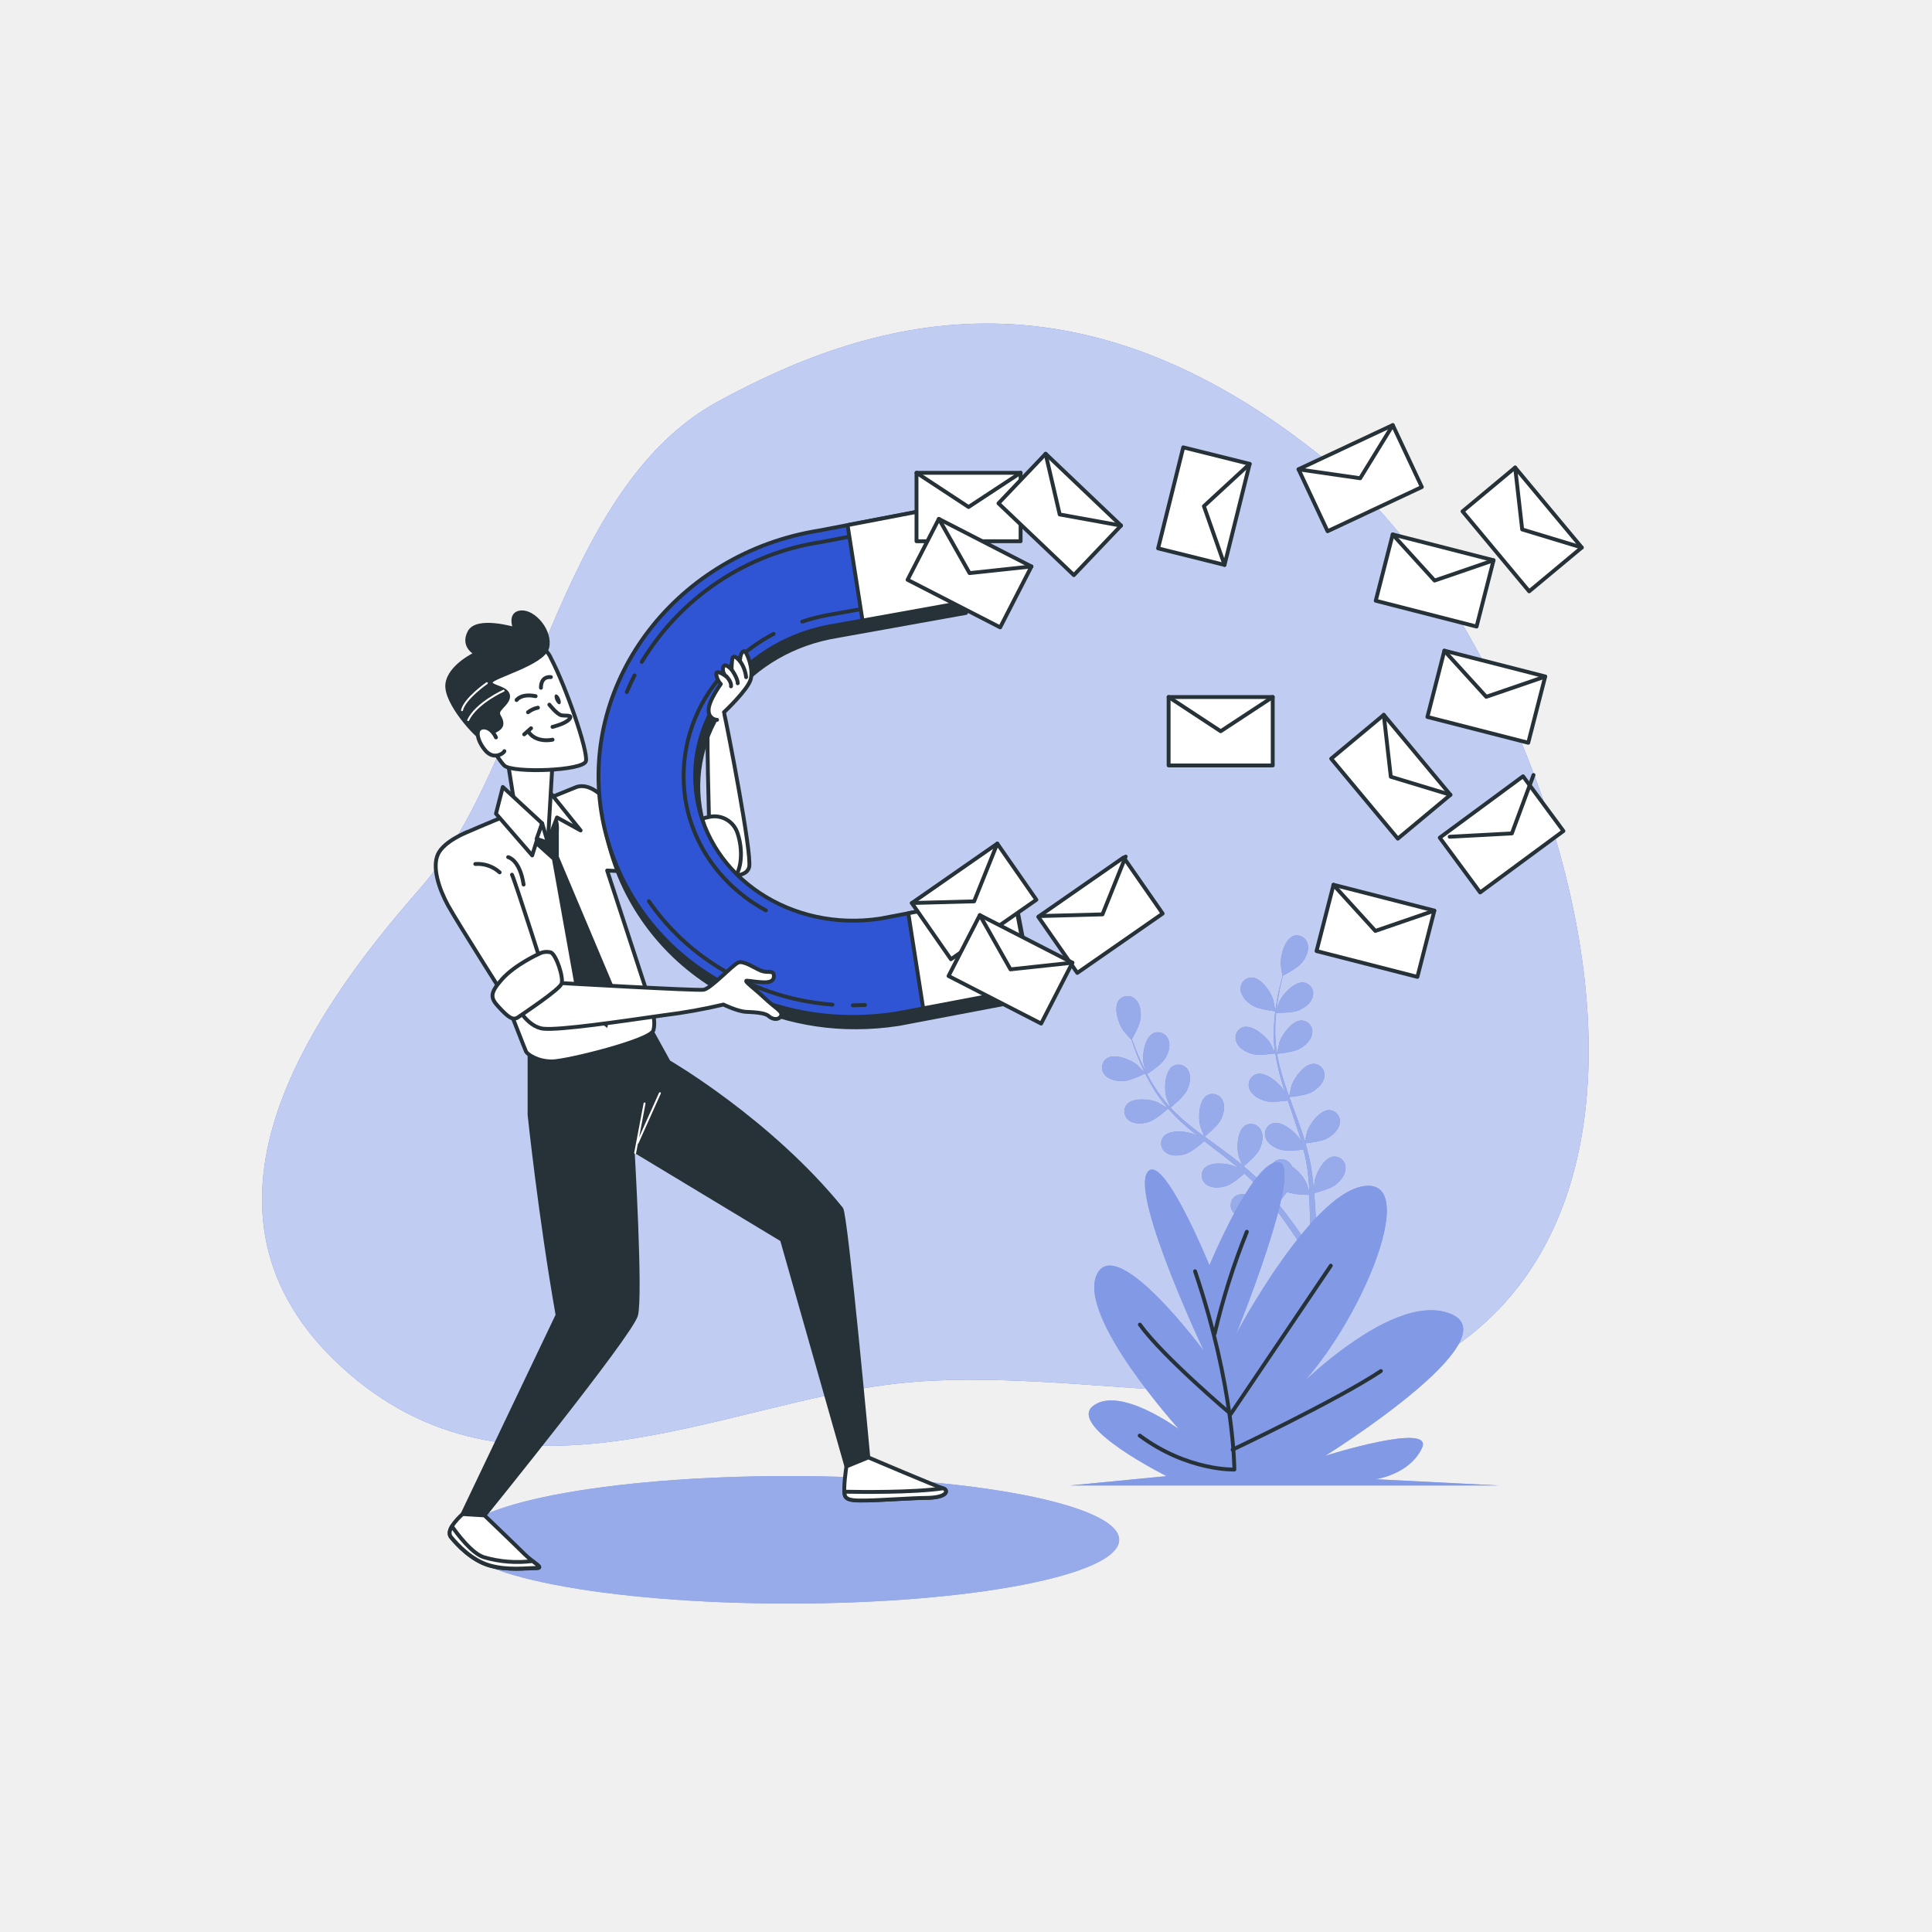
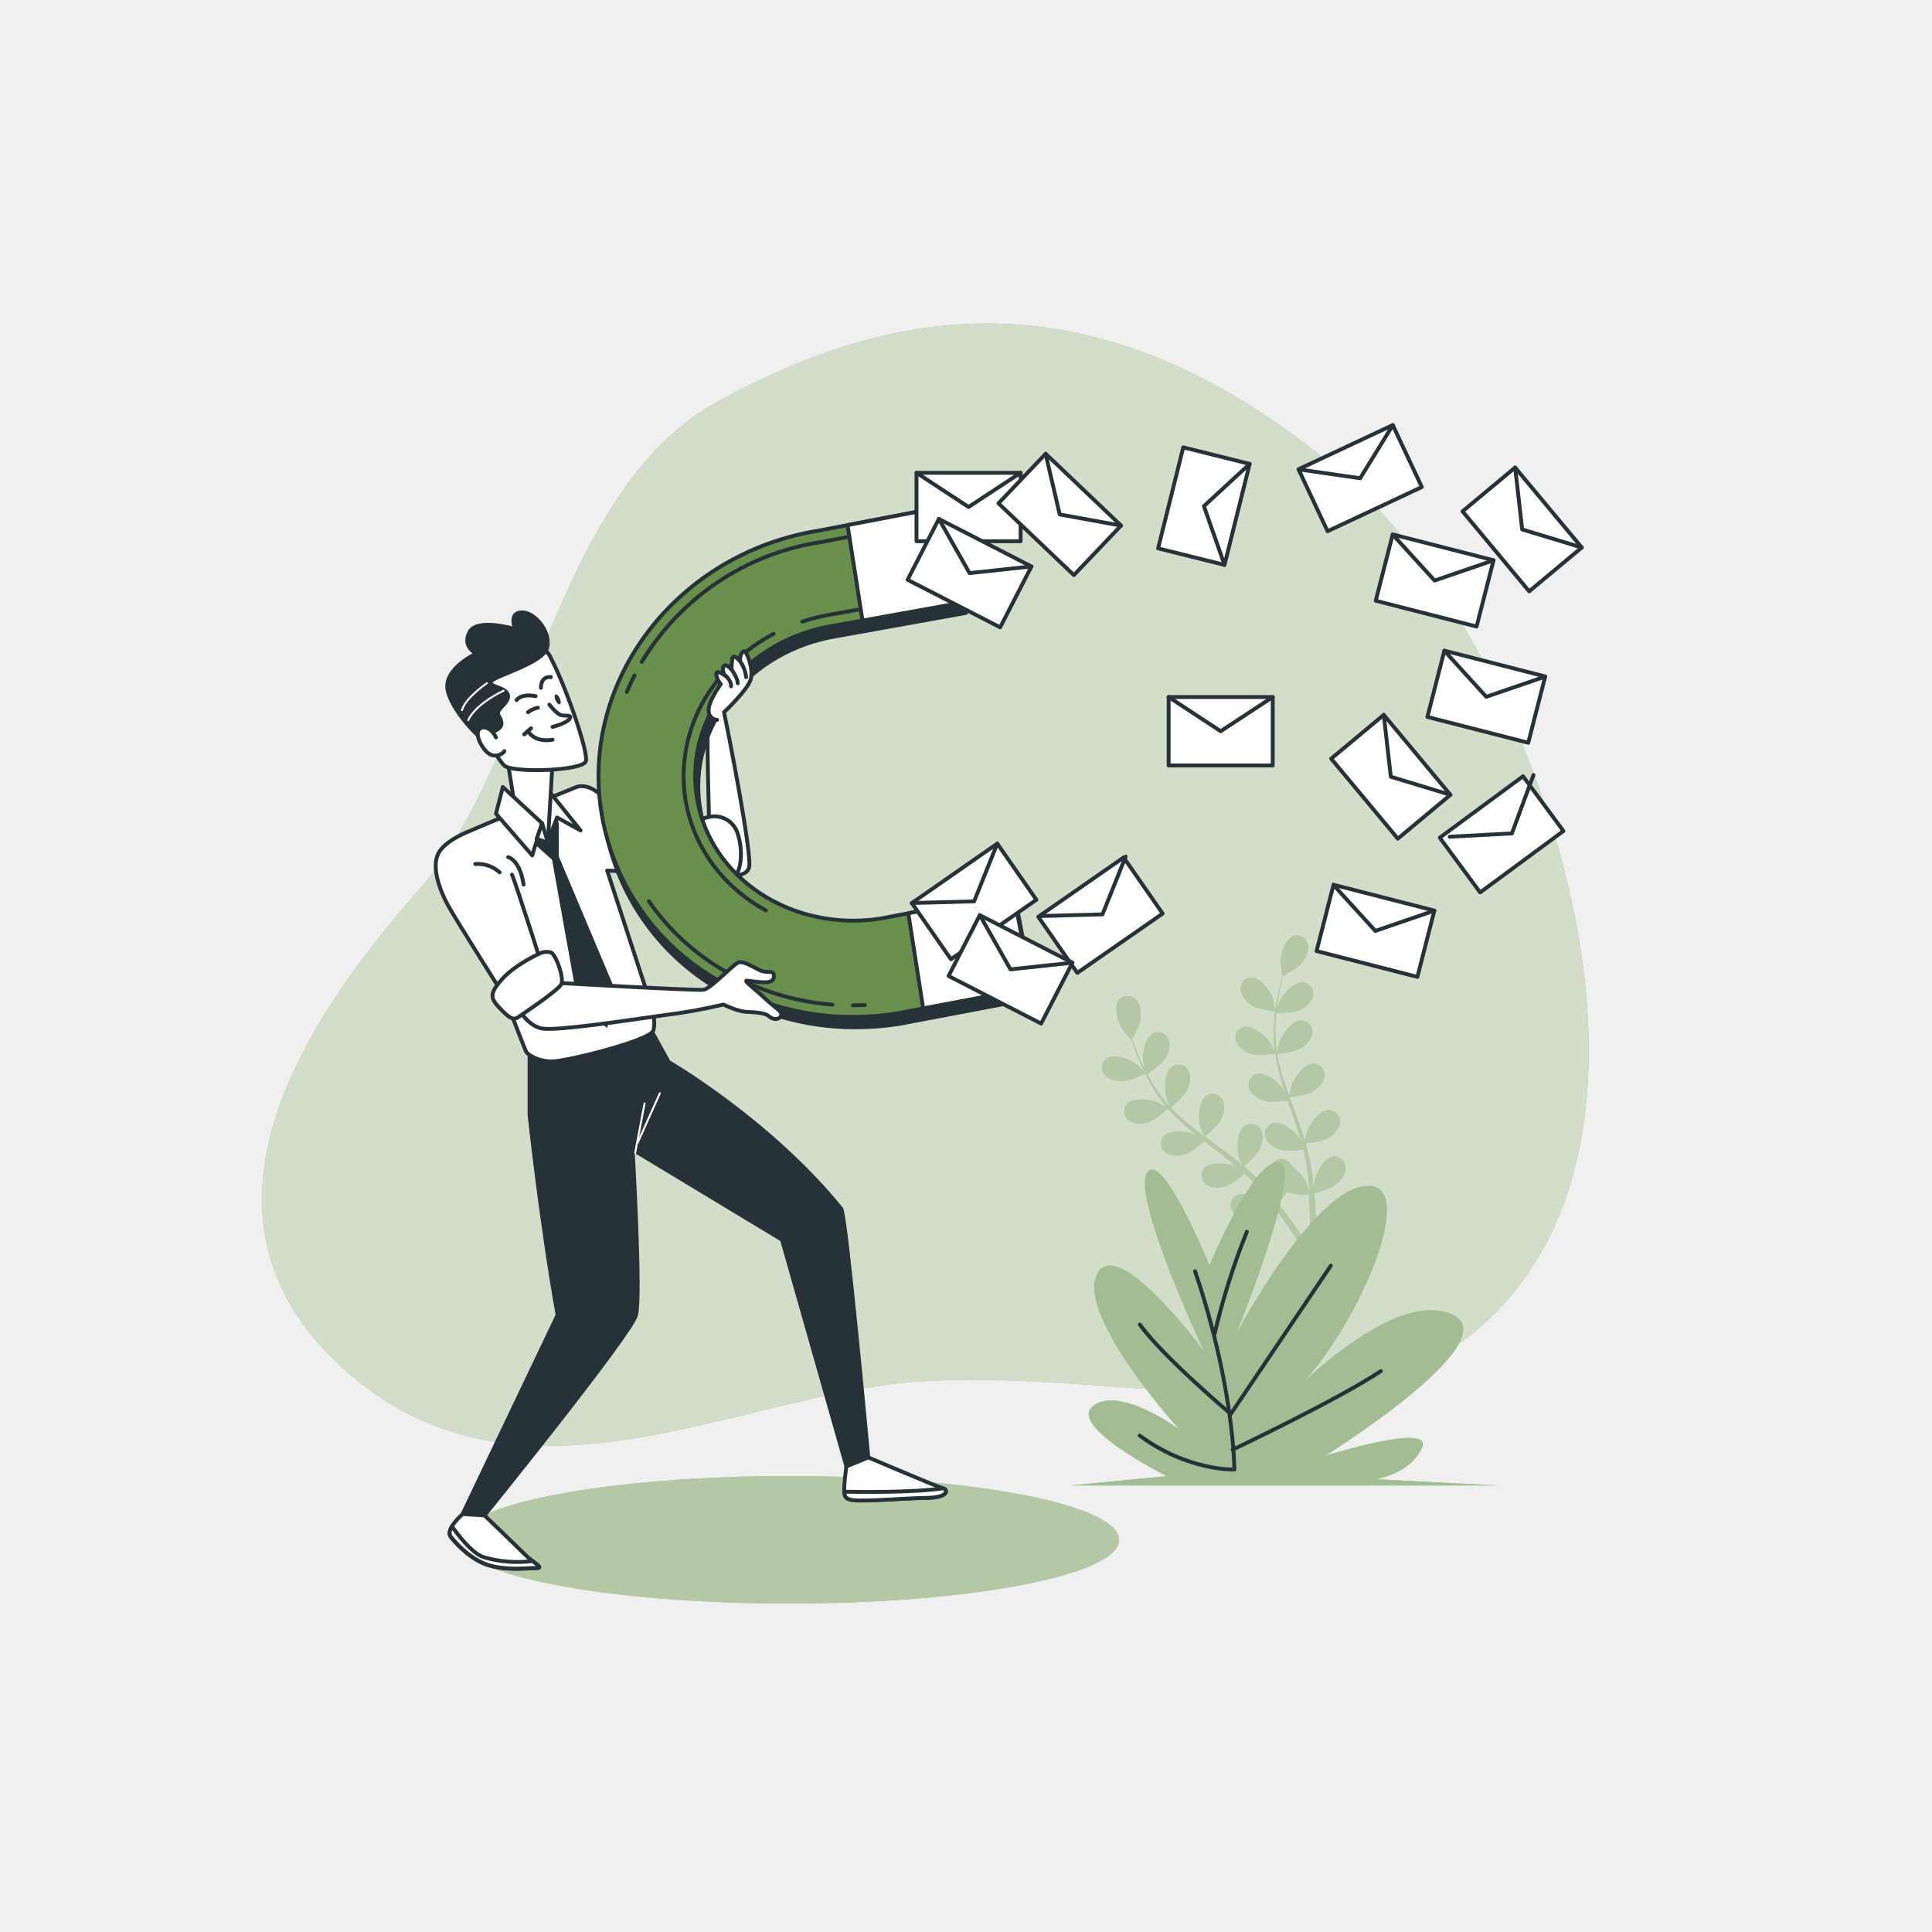
<svg xmlns="http://www.w3.org/2000/svg" viewBox="0 0 500 500">
  <g id="freepik--background-simple--inject-9">
-     <path d="M410.2,288.08c7.17-59.18-27.56-135.61-63.56-166.08-65-55-119-41-161-18s-48,93-77,126-64,84-20,124,98,9,144,4,107,13,140-7C395.68,337,407,314.24,410.2,288.08Z" style="fill:#2F55D4" />
+     <path d="M410.2,288.08c7.17-59.18-27.56-135.61-63.56-166.08-65-55-119-41-161-18s-48,93-77,126-64,84-20,124,98,9,144,4,107,13,140-7C395.68,337,407,314.24,410.2,288.08Z" style="fill:#68904C" />
    <path d="M410.2,288.08c7.17-59.18-27.56-135.61-63.56-166.08-65-55-119-41-161-18s-48,93-77,126-64,84-20,124,98,9,144,4,107,13,140-7C395.68,337,407,314.24,410.2,288.08Z" style="fill:#fff;opacity:0.7" />
  </g>
  <g id="freepik--Shadow--inject-9">
-     <ellipse cx="204.14" cy="398.5" rx="85.5" ry="16.5" style="fill:#2F55D4" />
+     <ellipse cx="204.14" cy="398.5" rx="85.5" ry="16.5" style="fill:#68904C" />
    <ellipse cx="204.14" cy="398.5" rx="85.5" ry="16.5" style="fill:#fff;opacity:0.5" />
  </g>
  <g id="freepik--Plants--inject-9">
-     <path d="M330.08,261.73s-.54-2.9-.6-3.08c-.67-2.07-3.18-5.68-5.62-5.67a2.89,2.89,0,0,0-2.78,3.28c.18,1.71,1.72,3.17,3.11,4C325.82,261.26,330.08,261.73,330.08,261.73Z" style="fill:#2F55D4" />
-     <path d="M334.8,242.2c-2.29.83-3.44,5.07-3.36,7.25,0,.19.44,3.11.48,3.09l0,0c-.18.67-.37,1.39-.57,2.18-.34,1.46-.72,3.12-1,4.94a49.47,49.47,0,0,0-.65,5.95,36.93,36.93,0,0,0,.22,6.68s0,.06,0,.08c-.3-.65-1.2-2.43-1.29-2.56-1.19-1.82-4.57-4.63-6.92-4A2.88,2.88,0,0,0,320,269.7c.62,1.6,2.49,2.6,4.06,3.05,1.76.5,5.69-.09,6-.14a52.28,52.28,0,0,0,1.45,6.66c.36,1.27.76,2.55,1.18,3.82-.27-.55-.53-1-.57-1.11-1.19-1.82-4.57-4.64-6.92-4a2.9,2.9,0,0,0-1.81,3.9c.62,1.6,2.49,2.6,4.06,3.05s4.94,0,5.83-.12c.17.49.33,1,.5,1.46.8,2.33,1.61,4.65,2.34,7,.26.81.48,1.62.71,2.43-.25-.49-.46-.9-.5-1-1.19-1.82-4.57-4.64-6.92-4a2.88,2.88,0,0,0-1.81,3.89c.62,1.61,2.49,2.61,4.06,3s4.62.06,5.67-.09c.21.83.42,1.67.58,2.49.1.56.23,1.09.3,1.66l.24,1.67c.11,1.06.23,2.16.31,3.2.06.73.1,1.42.15,2.11-.24-.81-.76-2.38-.82-2.51a11.22,11.22,0,0,0-3.73-4.24,3.36,3.36,0,0,0-.31-.56,2.88,2.88,0,0,0-4.24-.66c-1.85,1.59-1.39,6-.54,8,0,.12.74,1.34,1.18,2.1-.33-.41-.64-.81-1-1.23-.68-.82-1.38-1.63-2.13-2.5-.37-.41-.75-.83-1.14-1.24s-.82-.82-1.23-1.24c-1-.94-2-1.85-3.07-2.74.72-.59,3.27-2.74,4-4.2s1.25-3.51.49-5.05a2.89,2.89,0,0,0-4.09-1.3c-2.07,1.3-2.28,5.69-1.74,7.8,0,.13.59,1.6.91,2.4-.65-.53-1.29-1.06-1.95-1.58-1.93-1.49-3.93-2.94-5.91-4.39l-1.82-1.34c.26-.21,3.34-2.7,4.16-4.34.73-1.45,1.26-3.5.49-5a2.87,2.87,0,0,0-4.09-1.29c-2.07,1.29-2.27,5.68-1.74,7.79,0,.16.84,2.28,1.07,2.81-1.32-1-2.64-2-3.89-3a49.41,49.41,0,0,1-4.83-4.49c.12-.09,3.35-2.68,4.19-4.35.73-1.45,1.25-3.51.49-5.05a2.89,2.89,0,0,0-4.09-1.3c-2.07,1.3-2.28,5.69-1.74,7.8,0,.14.64,1.75.95,2.51l-.12.07a36.76,36.76,0,0,1-4-5.31c-.65-1-1.21-2.05-1.74-3.06.65-.42,3.6-2.37,4.52-3.79s1.63-3.35,1-5a2.88,2.88,0,0,0-3.92-1.74c-2.2,1.06-2.88,5.41-2.58,7.56,0,.12.31,1.29.54,2.14-.23-.45-.48-.92-.69-1.36-.8-1.66-1.43-3.23-2-4.63-.31-.79-.57-1.52-.81-2.2.43-.74,2.09-3.77,2.25-5.42s-.09-3.73-1.36-4.89a2.9,2.9,0,0,0-4.29.26c-1.45,2-.06,6.13,1.2,7.9.1.16,2.08,2.36,2.11,2.32l0,0c.22.66.45,1.36.73,2.13.52,1.41,1.12,3,1.89,4.68a51.77,51.77,0,0,0,2.73,5.31,37.67,37.67,0,0,0,3.88,5.45l.06.06c-.61-.37-2.35-1.36-2.49-1.42-2-.86-6.37-1.35-8,.49a2.88,2.88,0,0,0,.64,4.25c1.4,1,3.51.79,5.06.3,1.75-.55,4.7-3.21,4.94-3.43a50,50,0,0,0,4.88,4.76c1,.86,2,1.7,3.09,2.53l-1.09-.61c-2-.86-6.37-1.34-8,.5a2.87,2.87,0,0,0,.64,4.24c1.4,1,3.51.8,5.06.31s4.14-2.72,4.81-3.32l1.21.95c2,1.49,3.92,3,5.8,4.5.66.53,1.29,1.08,1.92,1.63-.47-.27-.88-.5-.94-.52-2-.86-6.37-1.35-8,.49a2.88,2.88,0,0,0,.63,4.24c1.41,1,3.52.8,5.07.31s3.88-2.5,4.68-3.21c.64.58,1.27,1.17,1.86,1.76.39.41.79.78,1.16,1.22l1.12,1.26c.68.83,1.39,1.68,2,2.5.45.57.87,1.12,1.29,1.68-.65-.54-1.95-1.57-2.07-1.65-1.84-1.15-6.09-2.29-7.95-.72a2.9,2.9,0,0,0,0,4.3c1.23,1.19,3.35,1.32,5,1.07,1.77-.28,5-2.36,5.36-2.63.7.92,1.37,1.83,2,2.69,2.16,3,3.84,5.54,5,7.34l.12.19,1.49-.73c-.08-.11-.15-.23-.24-.35-1.2-1.8-2.95-4.35-5.19-7.31-.71-.94-1.48-1.93-2.29-2.93a30.89,30.89,0,0,0,2.32-2.87,21.16,21.16,0,0,0,5.74.7c.07,1.15.14,2.27.18,3.33.15,3.68.14,6.74.1,8.88v.25l1.64-.79c0-2.13-.08-5-.3-8.41-.07-1.17-.17-2.42-.29-3.7.46-.12,4.17-1.07,5.57-2.19s2.6-2.66,2.56-4.38a2.89,2.89,0,0,0-3.18-2.89c-2.41.31-4.44,4.21-4.84,6.35,0,.13-.12,1.52-.17,2.41-.05-.53-.1-1-.15-1.57-.11-1.07-.25-2.13-.39-3.27l-.27-1.66c-.08-.56-.24-1.14-.35-1.71-.29-1.32-.66-2.65-1-4,.93-.1,4.24-.49,5.66-1.3s3-2.24,3.19-3.94a2.88,2.88,0,0,0-2.7-3.34c-2.44-.06-5,3.49-5.75,5.54,0,.13-.39,1.66-.57,2.51-.24-.8-.48-1.6-.75-2.4-.79-2.3-1.65-4.61-2.51-6.92-.26-.7-.51-1.41-.77-2.12.33,0,4.28-.41,5.86-1.32,1.41-.81,3-2.23,3.2-3.94a2.89,2.89,0,0,0-2.7-3.34c-2.44-.06-5,3.49-5.75,5.54-.06.16-.56,2.37-.66,2.93-.56-1.55-1.1-3.11-1.58-4.67a51.27,51.27,0,0,1-1.55-6.4c.16,0,4.27-.39,5.9-1.33,1.41-.81,3-2.23,3.19-3.94a2.88,2.88,0,0,0-2.7-3.34c-2.43-.06-5,3.49-5.75,5.55,0,.13-.42,1.81-.59,2.61h-.14a38.57,38.57,0,0,1-.37-6.62c0-1.21.12-2.38.24-3.51.77,0,4.31,0,5.86-.67s3.21-1.89,3.61-3.56a2.9,2.9,0,0,0-2.32-3.62c-2.41-.33-5.38,2.92-6.32,4.88-.05.11-.45,1.25-.73,2.09.06-.51.11-1,.18-1.52.25-1.83.59-3.49.9-4.95.18-.84.37-1.59.54-2.28.77-.39,3.82-2,4.87-3.29s2-3.16,1.56-4.83A2.89,2.89,0,0,0,334.8,242.2Z" style="fill:#2F55D4" />
-     <path d="M290.73,279.78c1.91-.08,5.72-2,5.72-2s-2.05-2.11-2.2-2.23c-1.7-1.36-5.79-3-7.82-1.63a2.88,2.88,0,0,0-.5,4.26C287,279.47,289.11,279.84,290.73,279.78Z" style="fill:#2F55D4" />
+     <path d="M330.08,261.73s-.54-2.9-.6-3.08c-.67-2.07-3.18-5.68-5.62-5.67a2.89,2.89,0,0,0-2.78,3.28c.18,1.71,1.72,3.17,3.11,4C325.82,261.26,330.08,261.73,330.08,261.73Z" style="fill:#68904C" />
+     <path d="M334.8,242.2c-2.29.83-3.44,5.07-3.36,7.25,0,.19.44,3.11.48,3.09l0,0c-.18.67-.37,1.39-.57,2.18-.34,1.46-.72,3.12-1,4.94a49.47,49.47,0,0,0-.65,5.95,36.93,36.93,0,0,0,.22,6.68s0,.06,0,.08c-.3-.65-1.2-2.43-1.29-2.56-1.19-1.82-4.57-4.63-6.92-4A2.88,2.88,0,0,0,320,269.7c.62,1.6,2.49,2.6,4.06,3.05,1.76.5,5.69-.09,6-.14a52.28,52.28,0,0,0,1.45,6.66c.36,1.27.76,2.55,1.18,3.82-.27-.55-.53-1-.57-1.11-1.19-1.82-4.57-4.64-6.92-4a2.9,2.9,0,0,0-1.81,3.9c.62,1.6,2.49,2.6,4.06,3.05s4.94,0,5.83-.12c.17.49.33,1,.5,1.46.8,2.33,1.61,4.65,2.34,7,.26.81.48,1.62.71,2.43-.25-.49-.46-.9-.5-1-1.19-1.82-4.57-4.64-6.92-4a2.88,2.88,0,0,0-1.81,3.89c.62,1.61,2.49,2.61,4.06,3s4.62.06,5.67-.09c.21.83.42,1.67.58,2.49.1.56.23,1.09.3,1.66l.24,1.67c.11,1.06.23,2.16.31,3.2.06.73.1,1.42.15,2.11-.24-.81-.76-2.38-.82-2.51a11.22,11.22,0,0,0-3.73-4.24,3.36,3.36,0,0,0-.31-.56,2.88,2.88,0,0,0-4.24-.66c-1.85,1.59-1.39,6-.54,8,0,.12.74,1.34,1.18,2.1-.33-.41-.64-.81-1-1.23-.68-.82-1.38-1.63-2.13-2.5-.37-.41-.75-.83-1.14-1.24s-.82-.82-1.23-1.24c-1-.94-2-1.85-3.07-2.74.72-.59,3.27-2.74,4-4.2s1.25-3.51.49-5.05a2.89,2.89,0,0,0-4.09-1.3c-2.07,1.3-2.28,5.69-1.74,7.8,0,.13.59,1.6.91,2.4-.65-.53-1.29-1.06-1.95-1.58-1.93-1.49-3.93-2.94-5.91-4.39l-1.82-1.34c.26-.21,3.34-2.7,4.16-4.34.73-1.45,1.26-3.5.49-5a2.87,2.87,0,0,0-4.09-1.29c-2.07,1.29-2.27,5.68-1.74,7.79,0,.16.84,2.28,1.07,2.81-1.32-1-2.64-2-3.89-3a49.41,49.41,0,0,1-4.83-4.49c.12-.09,3.35-2.68,4.19-4.35.73-1.45,1.25-3.51.49-5.05a2.89,2.89,0,0,0-4.09-1.3c-2.07,1.3-2.28,5.69-1.74,7.8,0,.14.64,1.75.95,2.51l-.12.07a36.76,36.76,0,0,1-4-5.31c-.65-1-1.21-2.05-1.74-3.06.65-.42,3.6-2.37,4.52-3.79s1.63-3.35,1-5a2.88,2.88,0,0,0-3.92-1.74c-2.2,1.06-2.88,5.41-2.58,7.56,0,.12.31,1.29.54,2.14-.23-.45-.48-.92-.69-1.36-.8-1.66-1.43-3.23-2-4.63-.31-.79-.57-1.52-.81-2.2.43-.74,2.09-3.77,2.25-5.42s-.09-3.73-1.36-4.89a2.9,2.9,0,0,0-4.29.26c-1.45,2-.06,6.13,1.2,7.9.1.16,2.08,2.36,2.11,2.32l0,0c.22.66.45,1.36.73,2.13.52,1.41,1.12,3,1.89,4.68a51.77,51.77,0,0,0,2.73,5.31,37.67,37.67,0,0,0,3.88,5.45l.06.06c-.61-.37-2.35-1.36-2.49-1.42-2-.86-6.37-1.35-8,.49a2.88,2.88,0,0,0,.64,4.25c1.4,1,3.51.79,5.06.3,1.75-.55,4.7-3.21,4.94-3.43a50,50,0,0,0,4.88,4.76c1,.86,2,1.7,3.09,2.53l-1.09-.61c-2-.86-6.37-1.34-8,.5a2.87,2.87,0,0,0,.64,4.24c1.4,1,3.51.8,5.06.31s4.14-2.72,4.81-3.32l1.21.95c2,1.49,3.92,3,5.8,4.5.66.53,1.29,1.08,1.92,1.63-.47-.27-.88-.5-.94-.52-2-.86-6.37-1.35-8,.49a2.88,2.88,0,0,0,.63,4.24c1.41,1,3.52.8,5.07.31s3.88-2.5,4.68-3.21c.64.58,1.27,1.17,1.86,1.76.39.41.79.78,1.16,1.22l1.12,1.26c.68.83,1.39,1.68,2,2.5.45.57.87,1.12,1.29,1.68-.65-.54-1.95-1.57-2.07-1.65-1.84-1.15-6.09-2.29-7.95-.72a2.9,2.9,0,0,0,0,4.3c1.23,1.19,3.35,1.32,5,1.07,1.77-.28,5-2.36,5.36-2.63.7.92,1.37,1.83,2,2.69,2.16,3,3.84,5.54,5,7.34l.12.19,1.49-.73c-.08-.11-.15-.23-.24-.35-1.2-1.8-2.95-4.35-5.19-7.31-.71-.94-1.48-1.93-2.29-2.93a30.89,30.89,0,0,0,2.32-2.87,21.16,21.16,0,0,0,5.74.7c.07,1.15.14,2.27.18,3.33.15,3.68.14,6.74.1,8.88v.25l1.64-.79c0-2.13-.08-5-.3-8.41-.07-1.17-.17-2.42-.29-3.7.46-.12,4.17-1.07,5.57-2.19s2.6-2.66,2.56-4.38a2.89,2.89,0,0,0-3.18-2.89c-2.41.31-4.44,4.21-4.84,6.35,0,.13-.12,1.52-.17,2.41-.05-.53-.1-1-.15-1.57-.11-1.07-.25-2.13-.39-3.27l-.27-1.66c-.08-.56-.24-1.14-.35-1.71-.29-1.32-.66-2.65-1-4,.93-.1,4.24-.49,5.66-1.3s3-2.24,3.19-3.94a2.88,2.88,0,0,0-2.7-3.34c-2.44-.06-5,3.49-5.75,5.54,0,.13-.39,1.66-.57,2.51-.24-.8-.48-1.6-.75-2.4-.79-2.3-1.65-4.61-2.51-6.92-.26-.7-.51-1.41-.77-2.12.33,0,4.28-.41,5.86-1.32,1.41-.81,3-2.23,3.2-3.94a2.89,2.89,0,0,0-2.7-3.34c-2.44-.06-5,3.49-5.75,5.54-.06.16-.56,2.37-.66,2.93-.56-1.55-1.1-3.11-1.58-4.67a51.27,51.27,0,0,1-1.55-6.4c.16,0,4.27-.39,5.9-1.33,1.41-.81,3-2.23,3.19-3.94a2.88,2.88,0,0,0-2.7-3.34c-2.43-.06-5,3.49-5.75,5.55,0,.13-.42,1.81-.59,2.61h-.14a38.57,38.57,0,0,1-.37-6.62c0-1.21.12-2.38.24-3.51.77,0,4.31,0,5.86-.67s3.21-1.89,3.61-3.56a2.9,2.9,0,0,0-2.32-3.62c-2.41-.33-5.38,2.92-6.32,4.88-.05.11-.45,1.25-.73,2.09.06-.51.11-1,.18-1.52.25-1.83.59-3.49.9-4.95.18-.84.37-1.59.54-2.28.77-.39,3.82-2,4.87-3.29s2-3.16,1.56-4.83A2.89,2.89,0,0,0,334.8,242.2Z" style="fill:#68904C" />
+     <path d="M290.73,279.78c1.91-.08,5.72-2,5.72-2s-2.05-2.11-2.2-2.23c-1.7-1.36-5.79-3-7.82-1.63a2.88,2.88,0,0,0-.5,4.26C287,279.47,289.11,279.84,290.73,279.78Z" style="fill:#68904C" />
    <g style="opacity:0.5">
      <path d="M330.08,261.73s-.54-2.9-.6-3.08c-.67-2.07-3.18-5.68-5.62-5.67a2.89,2.89,0,0,0-2.78,3.28c.18,1.71,1.72,3.17,3.11,4C325.82,261.26,330.08,261.73,330.08,261.73Z" style="fill:#fff" />
      <path d="M334.8,242.2c-2.29.83-3.44,5.07-3.36,7.25,0,.19.44,3.11.48,3.09l0,0c-.18.67-.37,1.39-.57,2.18-.34,1.46-.72,3.12-1,4.94a49.47,49.47,0,0,0-.65,5.95,36.93,36.93,0,0,0,.22,6.68s0,.06,0,.08c-.3-.65-1.2-2.43-1.29-2.56-1.19-1.82-4.57-4.63-6.92-4A2.88,2.88,0,0,0,320,269.7c.62,1.6,2.49,2.6,4.06,3.05,1.76.5,5.69-.09,6-.14a52.28,52.28,0,0,0,1.45,6.66c.36,1.27.76,2.55,1.18,3.82-.27-.55-.53-1-.57-1.11-1.19-1.82-4.57-4.64-6.92-4a2.9,2.9,0,0,0-1.81,3.9c.62,1.6,2.49,2.6,4.06,3.05s4.94,0,5.83-.12c.17.49.33,1,.5,1.46.8,2.33,1.61,4.65,2.34,7,.26.81.48,1.62.71,2.43-.25-.49-.46-.9-.5-1-1.19-1.82-4.57-4.64-6.92-4a2.88,2.88,0,0,0-1.81,3.89c.62,1.61,2.49,2.61,4.06,3s4.62.06,5.67-.09c.21.83.42,1.67.58,2.49.1.56.23,1.09.3,1.66l.24,1.67c.11,1.06.23,2.16.31,3.2.06.73.1,1.42.15,2.11-.24-.81-.76-2.38-.82-2.51a11.22,11.22,0,0,0-3.73-4.24,3.36,3.36,0,0,0-.31-.56,2.88,2.88,0,0,0-4.24-.66c-1.85,1.59-1.39,6-.54,8,0,.12.74,1.34,1.18,2.1-.33-.41-.64-.81-1-1.23-.68-.82-1.38-1.63-2.13-2.5-.37-.41-.75-.83-1.14-1.24s-.82-.82-1.23-1.24c-1-.94-2-1.85-3.07-2.74.72-.59,3.27-2.74,4-4.2s1.25-3.51.49-5.05a2.89,2.89,0,0,0-4.09-1.3c-2.07,1.3-2.28,5.69-1.74,7.8,0,.13.59,1.6.91,2.4-.65-.53-1.29-1.06-1.95-1.58-1.93-1.49-3.93-2.94-5.91-4.39l-1.82-1.34c.26-.21,3.34-2.7,4.16-4.34.73-1.45,1.26-3.5.49-5a2.87,2.87,0,0,0-4.09-1.29c-2.07,1.29-2.27,5.68-1.74,7.79,0,.16.84,2.28,1.07,2.81-1.32-1-2.64-2-3.89-3a49.41,49.41,0,0,1-4.83-4.49c.12-.09,3.35-2.68,4.19-4.35.73-1.45,1.25-3.51.49-5.05a2.89,2.89,0,0,0-4.09-1.3c-2.07,1.3-2.28,5.69-1.74,7.8,0,.14.64,1.75.95,2.51l-.12.07a36.76,36.76,0,0,1-4-5.31c-.65-1-1.21-2.05-1.74-3.06.65-.42,3.6-2.37,4.52-3.79s1.63-3.35,1-5a2.88,2.88,0,0,0-3.92-1.74c-2.2,1.06-2.88,5.41-2.58,7.56,0,.12.31,1.29.54,2.14-.23-.45-.48-.92-.69-1.36-.8-1.66-1.43-3.23-2-4.63-.31-.79-.57-1.52-.81-2.2.43-.74,2.09-3.77,2.25-5.42s-.09-3.73-1.36-4.89a2.9,2.9,0,0,0-4.29.26c-1.45,2-.06,6.13,1.2,7.9.1.16,2.08,2.36,2.11,2.32l0,0c.22.66.45,1.36.73,2.13.52,1.41,1.12,3,1.89,4.68a51.77,51.77,0,0,0,2.73,5.31,37.67,37.67,0,0,0,3.88,5.45l.06.06c-.61-.37-2.35-1.36-2.49-1.42-2-.86-6.37-1.35-8,.49a2.88,2.88,0,0,0,.64,4.25c1.4,1,3.51.79,5.06.3,1.75-.55,4.7-3.21,4.94-3.43a50,50,0,0,0,4.88,4.76c1,.86,2,1.7,3.09,2.53l-1.09-.61c-2-.86-6.37-1.34-8,.5a2.87,2.87,0,0,0,.64,4.24c1.4,1,3.51.8,5.06.31s4.14-2.72,4.81-3.32l1.21.95c2,1.49,3.92,3,5.8,4.5.66.53,1.29,1.08,1.92,1.63-.47-.27-.88-.5-.94-.52-2-.86-6.37-1.35-8,.49a2.88,2.88,0,0,0,.63,4.24c1.41,1,3.52.8,5.07.31s3.88-2.5,4.68-3.21c.64.58,1.27,1.17,1.86,1.76.39.41.79.78,1.16,1.22l1.12,1.26c.68.83,1.39,1.68,2,2.5.45.57.87,1.12,1.29,1.68-.65-.54-1.95-1.57-2.07-1.65-1.84-1.15-6.09-2.29-7.95-.72a2.9,2.9,0,0,0,0,4.3c1.23,1.19,3.35,1.32,5,1.07,1.77-.28,5-2.36,5.36-2.63.7.92,1.37,1.83,2,2.69,2.16,3,3.84,5.54,5,7.34l.12.19,1.49-.73c-.08-.11-.15-.23-.24-.35-1.2-1.8-2.95-4.35-5.19-7.31-.71-.94-1.48-1.93-2.29-2.93a30.89,30.89,0,0,0,2.32-2.87,21.16,21.16,0,0,0,5.74.7c.07,1.15.14,2.27.18,3.33.15,3.68.14,6.74.1,8.88v.25l1.64-.79c0-2.13-.08-5-.3-8.41-.07-1.17-.17-2.42-.29-3.7.46-.12,4.17-1.07,5.57-2.19s2.6-2.66,2.56-4.38a2.89,2.89,0,0,0-3.18-2.89c-2.41.31-4.44,4.21-4.84,6.35,0,.13-.12,1.52-.17,2.41-.05-.53-.1-1-.15-1.57-.11-1.07-.25-2.13-.39-3.27l-.27-1.66c-.08-.56-.24-1.14-.35-1.71-.29-1.32-.66-2.65-1-4,.93-.1,4.24-.49,5.66-1.3s3-2.24,3.19-3.94a2.88,2.88,0,0,0-2.7-3.34c-2.44-.06-5,3.49-5.75,5.54,0,.13-.39,1.66-.57,2.51-.24-.8-.48-1.6-.75-2.4-.79-2.3-1.65-4.61-2.51-6.92-.26-.7-.51-1.41-.77-2.12.33,0,4.28-.41,5.86-1.32,1.41-.81,3-2.23,3.2-3.94a2.89,2.89,0,0,0-2.7-3.34c-2.44-.06-5,3.49-5.75,5.54-.06.16-.56,2.37-.66,2.93-.56-1.55-1.1-3.11-1.58-4.67a51.27,51.27,0,0,1-1.55-6.4c.16,0,4.27-.39,5.9-1.33,1.41-.81,3-2.23,3.19-3.94a2.88,2.88,0,0,0-2.7-3.34c-2.43-.06-5,3.49-5.75,5.55,0,.13-.42,1.81-.59,2.61h-.14a38.57,38.57,0,0,1-.37-6.62c0-1.21.12-2.38.24-3.51.77,0,4.31,0,5.86-.67s3.21-1.89,3.61-3.56a2.9,2.9,0,0,0-2.32-3.62c-2.41-.33-5.38,2.92-6.32,4.88-.05.11-.45,1.25-.73,2.09.06-.51.11-1,.18-1.52.25-1.83.59-3.49.9-4.95.18-.84.37-1.59.54-2.28.77-.39,3.82-2,4.87-3.29s2-3.16,1.56-4.83A2.89,2.89,0,0,0,334.8,242.2Z" style="fill:#fff" />
      <path d="M290.73,279.78c1.91-.08,5.72-2,5.72-2s-2.05-2.11-2.2-2.23c-1.7-1.36-5.79-3-7.82-1.63a2.88,2.88,0,0,0-.5,4.26C287,279.47,289.11,279.84,290.73,279.78Z" style="fill:#fff" />
    </g>
-     <path d="M313,327.48s11.55-27.87,18-26.66-11.09,44.43-11.09,44.43,20.34-38.37,34.21-38.37-5.09,42.41-22.65,56.54c0,0,27.73-29.88,43.91-23.42S343,376.75,343,376.75s28.2-8.89,25-2-12,8.07-12,8.07l31.89,1.62H276.92l25-2.42S276,369.07,282.93,363.82s22.19,6.06,22.19,6.06-26.35-29.08-21.27-40,27.74,19.79,27.74,19.79-18.49-39.17-14.79-46S313,327.48,313,327.48Z" style="fill:#2F55D4" />
+     <path d="M313,327.48s11.55-27.87,18-26.66-11.09,44.43-11.09,44.43,20.34-38.37,34.21-38.37-5.09,42.41-22.65,56.54c0,0,27.73-29.88,43.91-23.42S343,376.75,343,376.75s28.2-8.89,25-2-12,8.07-12,8.07l31.89,1.62H276.92l25-2.42S276,369.07,282.93,363.82s22.19,6.06,22.19,6.06-26.35-29.08-21.27-40,27.74,19.79,27.74,19.79-18.49-39.17-14.79-46S313,327.48,313,327.48Z" style="fill:#68904C" />
    <path d="M313,327.48s11.55-27.87,18-26.66-11.09,44.43-11.09,44.43,20.34-38.37,34.21-38.37-5.09,42.41-22.65,56.54c0,0,27.73-29.88,43.91-23.42S343,376.75,343,376.75s28.2-8.89,25-2-12,8.07-12,8.07l31.89,1.62H276.92l25-2.42S276,369.07,282.93,363.82s22.19,6.06,22.19,6.06-26.35-29.08-21.27-40,27.74,19.79,27.74,19.79-18.49-39.17-14.79-46S313,327.48,313,327.48Z" style="fill:#fff;opacity:0.4" />
    <path d="M309.28,329c10.17,30,10.17,51.31,10.17,51.31s-12,.46-24.5-8.78" style="fill:none;stroke:#263238;stroke-linecap:round;stroke-linejoin:round" />
    <path d="M314.36,345.13a179.7,179.7,0,0,1,8.32-26.35" style="fill:none;stroke:#263238;stroke-linecap:round;stroke-linejoin:round" />
    <path d="M344.41,327.56l-25.89,38.37S301,351.14,295,342.81" style="fill:none;stroke:#263238;stroke-linecap:round;stroke-linejoin:round" />
    <path d="M319,375.17s27.28-12.94,38.37-20.34" style="fill:none;stroke:#263238;stroke-linecap:round;stroke-linejoin:round" />
  </g>
  <g id="freepik--Character--inject-9">
    <path d="M137.05,271.18v17.33s2.77,26.43,7.25,51.83l-24.58,51.5,5.66.34s37.9-46.84,39.23-51.84-.89-42.83-.89-42.83l38.66,23.33,16.67,58.67,5.67-2.33s-5.78-62.83-7-64.34c-18.55-22.87-44.67-38-44.67-38l-5.33-9.66Z" style="fill:#263238;stroke:#263238;stroke-linecap:round;stroke-linejoin:round" />
    <line x1="164.38" y1="298.37" x2="166.81" y2="285.57" style="fill:none;stroke:#fff;stroke-linecap:round;stroke-linejoin:round;stroke-width:0.5px" />
    <line x1="165.04" y1="295.72" x2="170.78" y2="282.92" style="fill:none;stroke:#fff;stroke-linecap:round;stroke-linejoin:round;stroke-width:0.5px" />
    <path d="M183.61,215.91s-1.35,7.38.6,9.07,8.88,2.77,9.67-.59-5.73-36.7-6.52-40.06-3.15-1.38-3.94-.39S183.61,215.91,183.61,215.91Z" style="fill:#fff;stroke:#263238;stroke-linecap:round;stroke-linejoin:round" />
    <path d="M149.18,203.68s-21.68,8.74-28.38,11.72-3.14,9.67-2.14,12,17.08,44,17.48,44.75,3,2.56,6.72,2.55,25.44-5.39,26.22-8-.61-6.71-.61-6.71l-11.34-34.7s27.64,1.5,29,1.3,4.92-4.55.76-8.68-30.22-11.17-31.6-12.35S151.55,202.88,149.18,203.68Z" style="fill:#fff;stroke:#263238;stroke-linecap:round;stroke-linejoin:round" />
    <path d="M137.16,217.38l5.72,5.15,6.87,38.35,7.44,5.15,1.43-11.16-14-33.2v-6c0-1.43.57-4.87-3.15-6.58S132.58,209.94,137.16,217.38Z" style="fill:#263238" />
    <path d="M183,211.56s-3.55,0-4.73,7.31.59,8.68,2.56,9.07,6.51,2,8.88-.39,2.57-7.7,1.19-11.84A6.27,6.27,0,0,0,183,211.56Z" style="fill:#fff;stroke:#263238;stroke-linecap:round;stroke-linejoin:round" />
    <polygon points="141.38 203.87 150.26 214.92 144.15 211.56 141.97 217.29 141.38 203.87" style="fill:#fff;stroke:#263238;stroke-linecap:round;stroke-linejoin:round" />
    <polygon points="142.96 197.95 141.78 218.08 133.29 209 131.32 196.57 142.96 197.95" style="fill:#fff;stroke:#263238;stroke-linecap:round;stroke-linejoin:round" />
    <polygon points="130.13 203.67 140.31 213.08 137.73 221.38 128.36 210.58 130.13 203.67" style="fill:#fff;stroke:#263238;stroke-linecap:round;stroke-linejoin:round" />
    <path d="M221.49,265.87a68.35,68.35,0,0,1-38.34-11.6,61.12,61.12,0,0,1-26.75-41.41C151,178.45,176.24,145.81,212.74,140l33.75-6.47L250,158.62l-32.78,5.89-.36.07c-23,3.59-39,23.51-35.72,44.42s24.56,34.91,47.46,31.43L263,233.88l4.68,24.46L233,264.93l-.4.07A72.24,72.24,0,0,1,221.49,265.87Z" style="fill:#263238;stroke:#263238;stroke-linecap:round;stroke-linejoin:round" />
-     <path d="M220.72,263.18a68.35,68.35,0,0,1-38.34-11.6,61.12,61.12,0,0,1-26.75-41.41c-5.42-34.41,19.84-67.06,56.34-72.86l33.75-6.47,3.46,25.09-32.78,5.89a2.25,2.25,0,0,1-.36.06c-23,3.59-39,23.52-35.71,44.43s24.55,34.91,47.46,31.43l34.48-6.55L267,255.65l-34.7,6.59-.4.07A72.24,72.24,0,0,1,220.72,263.18Z" style="fill:#2F55D4;stroke:#263238;stroke-linecap:round;stroke-linejoin:round" />
-     <path d="M215.44,260a65,65,0,0,1-31.38-10.88,60.55,60.55,0,0,1-16.13-15.89" style="fill:#2F55D4;stroke:#263238;stroke-linecap:round;stroke-linejoin:round" />
-     <path d="M223.84,260.1c-1,0-2.08.08-3.12.08" style="fill:#2F55D4;stroke:#263238;stroke-linecap:round;stroke-linejoin:round" />
+     <path d="M220.72,263.18a68.35,68.35,0,0,1-38.34-11.6,61.12,61.12,0,0,1-26.75-41.41c-5.42-34.41,19.84-67.06,56.34-72.86l33.75-6.47,3.46,25.09-32.78,5.89a2.25,2.25,0,0,1-.36.06c-23,3.59-39,23.52-35.71,44.43s24.55,34.91,47.46,31.43l34.48-6.55L267,255.65l-34.7,6.59-.4.07A72.24,72.24,0,0,1,220.72,263.18Z" style="fill:#68904C;stroke:#263238;stroke-linecap:round;stroke-linejoin:round" />
+     <path d="M215.44,260a65,65,0,0,1-31.38-10.88,60.55,60.55,0,0,1-16.13-15.89" style="fill:#68904C;stroke:#263238;stroke-linecap:round;stroke-linejoin:round" />
+     <path d="M223.84,260.1c-1,0-2.08.08-3.12.08" style="fill:#68904C;stroke:#263238;stroke-linecap:round;stroke-linejoin:round" />
    <path d="M200.2,164.05a45.59,45.59,0,0,0-15.46,13.31,39.33,39.33,0,0,0-7.38,29.41c2,12.5,9.84,22.85,20.85,28.85" style="fill:none;stroke:#263238;stroke-linecap:round;stroke-linejoin:round" />
    <path d="M166.09,171.3a65.55,65.55,0,0,1,46.35-31l30.74-5.89,2.63,19.1-30.24,5.43a50.53,50.53,0,0,0-7.94,1.93" style="fill:none;stroke:#263238;stroke-linecap:round;stroke-linejoin:round" />
    <path d="M162.22,179.09q.9-2.19,2-4.3" style="fill:none;stroke:#263238;stroke-linecap:round;stroke-linejoin:round" />
    <polygon points="223.22 160.6 249.18 155.93 245.72 130.84 219.35 135.9 223.22 160.6" style="fill:#fff;stroke:#263238;stroke-linecap:round;stroke-linejoin:round" />
    <polygon points="266.95 255.65 262.27 231.19 235.07 236.35 238.92 260.97 266.95 255.65" style="fill:#fff;stroke:#263238;stroke-linecap:round;stroke-linejoin:round" />
    <path d="M143.87,254.34s36.45,2.1,38.25,1.8,7.44-6.33,8.86-7,4.28,1.41,6,2.09,3.17-.23,3.3,1.16-.89,1.93-2.86,1.83-3.15-.37-4.13-.42,2.06,2.09,4.7,4.6,4.76,3.41,4.11,4.56-2.22.87-3.17,0-3.7-1-5.87-1.1-5.83-1.88-5.83-1.88a143.7,143.7,0,0,1-15.36,2.75c-11.15,1.59-26.88,3.93-31.21,3.5s-7.18-6.3-7.18-6.3Z" style="fill:#fff;stroke:#263238;stroke-linecap:round;stroke-linejoin:round" />
    <path d="M120.8,215.4s-5.86,2.28-7.44,5.64.2,8.88,2.56,13.22,16.78,27,16.78,27l8.68-7.89s-7.89-24.86-8.88-27" style="fill:#fff;stroke:#263238;stroke-linecap:round;stroke-linejoin:round" />
    <path d="M123,223.6a8.48,8.48,0,0,1,6.31,2.17" style="fill:none;stroke:#263238;stroke-linecap:round;stroke-linejoin:round" />
    <path d="M131.51,221.83s3,.59,4,7.1" style="fill:none;stroke:#263238;stroke-linecap:round;stroke-linejoin:round" />
    <path d="M139.41,246.89s-6.12,2.76-9.47,6.51-3,4.93-.79,7.3,3.55,3.55,4.93,2.57,10.66-7.11,11.25-8.69-1.38-7.49-2.76-8.09A4.2,4.2,0,0,0,139.41,246.89Z" style="fill:#fff;stroke:#263238;stroke-linecap:round;stroke-linejoin:round" />
    <path d="M187.36,184.33s6.12-5.72,6.91-8.49-1-7.1-1.58-7.3-1.18,1-1.18,2.57c0,0-1.78-2.17-2-.59a25.66,25.66,0,0,0-.19,2.76s-1.78-2-2.17-.59a2.42,2.42,0,0,0,.79,2.37s-2.57-2-2.57-.6a4.25,4.25,0,0,0,1.18,2.57s-3.35,4.54-3.15,6.91a2.29,2.29,0,0,0,2.17,2.36" style="fill:#fff;stroke:#263238;stroke-linecap:round;stroke-linejoin:round" />
    <path d="M188,175.06s1.38,1.38,1.18,2.56" style="fill:none;stroke:#263238;stroke-linecap:round;stroke-linejoin:round" />
    <path d="M189.34,173.28s1.58,2.17,1.58,3.55" style="fill:none;stroke:#263238;stroke-linecap:round;stroke-linejoin:round" />
    <path d="M191.51,171.11a8.57,8.57,0,0,1,1.58,4.14" style="fill:none;stroke:#263238;stroke-linecap:round;stroke-linejoin:round" />
    <path d="M125.38,392.18s8,7.66,10.34,10,5.33,3.66,3,3.66-7.34.67-12-.66-8.34-5.34-10-7.34,3-6,3-6Z" style="fill:#fff;stroke:#263238;stroke-linecap:round;stroke-linejoin:round" />
    <path d="M137.82,404a30.9,30.9,0,0,1-12.62-1c-3.12-1-6.84-6-8.25-8-.59,1-.86,2-.23,2.79,1.66,2,5.33,6,10,7.34s9.66.66,12,.66C140.36,405.84,139.36,405.18,137.82,404Z" style="fill:#fff;stroke:#263238;stroke-linecap:round;stroke-linejoin:round" />
    <path d="M224.72,377.18s18,7.66,19.33,8,1.6,2.46-4.61,2.46c-2.67,0-12.73.66-15.06.66s-5,.21-5.66-1.12.33-7.67.33-7.67Z" style="fill:#fff;stroke:#263238;stroke-linecap:round;stroke-linejoin:round" />
    <path d="M244.05,385.18l-.05,0c-7.74,1.14-21.66.95-25.49.87a3.1,3.1,0,0,0,.21,1.15c.66,1.33,3.32,1.12,5.66,1.12s12.39-.66,15.06-.66C245.65,387.64,245.38,385.51,244.05,385.18Z" style="fill:#fff;stroke:#263238;stroke-linecap:round;stroke-linejoin:round" />
    <polygon points="140.31 213.08 141.78 218.08 138.88 217.09 140.31 213.08" style="fill:#fff;stroke:#263238;stroke-linecap:round;stroke-linejoin:round" />
    <path d="M142.57,170.32s-1.19-3.55-6.12-3.95-13.82,6.71-14.61,11.65,6.52,18.15,8.69,20.12,20.52,1.39,21.11-1.18S146.51,177.82,142.57,170.32Z" style="fill:#fff;stroke:#263238;stroke-linecap:round;stroke-linejoin:round" />
    <path d="M142.17,182.36s2,2.56,3.16,2.76,3-.2,2,1-4.34,2-4.34,2" style="fill:none;stroke:#263238;stroke-linecap:round;stroke-linejoin:round" />
    <path d="M143,191.43s-4.34,1-6.31-2.17" style="fill:none;stroke:#263238;stroke-linecap:round;stroke-linejoin:round" />
    <line x1="137.44" y1="188.47" x2="135.66" y2="190.05" style="fill:none;stroke:#263238;stroke-linecap:round;stroke-linejoin:round" />
    <path d="M136.65,184.33a6.11,6.11,0,0,1,2.56-1.18" style="fill:none;stroke:#263238;stroke-linecap:round;stroke-linejoin:round" />
    <path d="M133.69,181.17s1.18-1.77,4.93-1" style="fill:none;stroke:#263238;stroke-linecap:round;stroke-linejoin:round" />
    <path d="M140,178s-.2-3,2.57-2.77" style="fill:none;stroke:#263238;stroke-linecap:round;stroke-linejoin:round" />
    <path d="M144.88,180.73c.32.7.33,1.37,0,1.51s-.79-.33-1.11-1-.32-1.37,0-1.5S144.57,180,144.88,180.73Z" style="fill:#263238" />
    <path d="M126.78,189.66s3-.79,3-2.37-1.19-2-.79-3.16,3.16-2.76,2.37-4.54-4.74-1.77-4.34-3.15,13.61-4.74,14.6-8.88-3.36-9.28-6.71-9.08-1.58,4.34-1.58,4.34-9.87-3-11.84.79,1.78,5.53,1.78,5.53-6.91,3.15-7.5,7.89,7.69,13.81,9.47,14.4S126.78,189.66,126.78,189.66Z" style="fill:#263238;stroke:#263238;stroke-linecap:round;stroke-linejoin:round" />
    <path d="M126,176.8s-5.66,3.91-6.44,7" style="fill:none;stroke:#fff;stroke-linecap:round;stroke-linejoin:round;stroke-width:0.5px" />
    <path d="M130.34,178.75s-7,3.13-9.18,7.62" style="fill:none;stroke:#fff;stroke-linecap:round;stroke-linejoin:round;stroke-width:0.5px" />
    <path d="M128.36,190.84s-1.19-2.76-3.36-2.56-1.58,3.35.59,5.92,4.74.79,4.94.2" style="fill:#fff;stroke:#263238;stroke-linecap:round;stroke-linejoin:round" />
  </g>
  <g id="freepik--Emails--inject-9">
    <rect x="302.44" y="180.39" width="26.94" height="17.71" style="fill:#fff;stroke:#263238;stroke-linecap:round;stroke-linejoin:round" />
    <polyline points="302.44 180.39 315.91 189.24 329.38 180.39" style="fill:none;stroke:#263238;stroke-linecap:round;stroke-linejoin:round" />
    <rect x="357.8" y="141.4" width="26.94" height="17.71" transform="translate(48.88 -87.41) rotate(14.36)" style="fill:#fff;stroke:#263238;stroke-linecap:round;stroke-linejoin:round" />
    <polyline points="360.42 138.33 371.27 150.25 386.52 145.01" style="fill:none;stroke:#263238;stroke-linecap:round;stroke-linejoin:round" />
    <rect x="342.47" y="232.06" width="26.94" height="17.71" transform="translate(70.9 -80.77) rotate(14.36)" style="fill:#fff;stroke:#263238;stroke-linecap:round;stroke-linejoin:round" />
    <polyline points="345.08 229 355.94 240.92 371.18 235.68" style="fill:none;stroke:#263238;stroke-linecap:round;stroke-linejoin:round" />
    <rect x="371.17" y="171.48" width="26.94" height="17.71" transform="translate(56.76 -89.79) rotate(14.36)" style="fill:#fff;stroke:#263238;stroke-linecap:round;stroke-linejoin:round" />
    <polyline points="373.79 168.41 384.64 180.33 399.89 175.1" style="fill:none;stroke:#263238;stroke-linecap:round;stroke-linejoin:round" />
    <rect x="346.47" y="192.17" width="26.94" height="17.71" transform="translate(283.98 -204.19) rotate(50.2)" style="fill:#fff;stroke:#263238;stroke-linecap:round;stroke-linejoin:round" />
    <polyline points="358.12 185 359.94 201.02 375.37 205.7" style="fill:none;stroke:#263238;stroke-linecap:round;stroke-linejoin:round" />
    <rect x="380.47" y="128.17" width="26.94" height="17.71" transform="translate(247.04 -253.35) rotate(50.2)" style="fill:#fff;stroke:#263238;stroke-linecap:round;stroke-linejoin:round" />
    <polyline points="392.12 121 393.94 137.02 409.37 141.7" style="fill:none;stroke:#263238;stroke-linecap:round;stroke-linejoin:round" />
    <rect x="377.8" y="206.83" width="26.94" height="17.71" transform="matrix(0.8, -0.59, 0.59, 0.8, -51.66, 274.23)" style="fill:#fff;stroke:#263238;stroke-linecap:round;stroke-linejoin:round" />
    <polyline points="375.18 216.55 391.27 215.69 396.87 200.57" style="fill:none;stroke:#263238;stroke-linecap:round;stroke-linejoin:round" />
    <rect x="237.19" y="122.36" width="26.94" height="17.71" style="fill:#fff;stroke:#263238;stroke-linecap:round;stroke-linejoin:round" />
    <polyline points="237.19 122.36 250.66 131.21 264.13 122.36" style="fill:none;stroke:#263238;stroke-linecap:round;stroke-linejoin:round" />
    <rect x="260.78" y="124.29" width="26.94" height="17.71" transform="translate(167.48 -152.41) rotate(43.6)" style="fill:#fff;stroke:#263238;stroke-linecap:round;stroke-linejoin:round" />
    <polyline points="270.6 117.44 274.25 133.14 290.11 136.02" style="fill:none;stroke:#263238;stroke-linecap:round;stroke-linejoin:round" />
    <rect x="338.54" y="114.92" width="26.94" height="17.71" transform="translate(-19.25 161.11) rotate(-25.12)" style="fill:#fff;stroke:#263238;stroke-linecap:round;stroke-linejoin:round" />
    <polyline points="336.06 121.47 352.01 123.77 360.45 110.04" style="fill:none;stroke:#263238;stroke-linecap:round;stroke-linejoin:round" />
    <rect x="298.1" y="122.14" width="26.94" height="17.71" transform="translate(513.95 -139.71) rotate(103.98)" style="fill:#fff;stroke:#263238;stroke-linecap:round;stroke-linejoin:round" />
    <polyline points="323.42 120.06 311.57 130.99 316.91 146.2" style="fill:none;stroke:#263238;stroke-linecap:round;stroke-linejoin:round" />
    <rect x="238.63" y="224.42" width="26.94" height="17.71" transform="translate(-88.08 185.85) rotate(-34.84)" style="fill:#fff;stroke:#263238;stroke-linecap:round;stroke-linejoin:round" />
    <polyline points="235.99 233.7 252.1 233.27 258.1 218.31" style="fill:none;stroke:#263238;stroke-linecap:round;stroke-linejoin:round" />
    <rect x="271.85" y="227.79" width="26.94" height="17.71" transform="matrix(0.82, -0.57, 0.57, 0.82, -84.05, 205.43)" style="fill:#fff;stroke:#263238;stroke-linecap:round;stroke-linejoin:round" />
    <polyline points="269.21 237.07 285.32 236.64 291.32 221.68" style="fill:none;stroke:#263238;stroke-linecap:round;stroke-linejoin:round" />
    <rect x="237.44" y="139.47" width="26.94" height="17.71" transform="translate(95.5 -98.26) rotate(27.19)" style="fill:#fff;stroke:#263238;stroke-linecap:round;stroke-linejoin:round" />
    <polyline points="242.98 134.29 250.92 148.32 266.94 146.6" style="fill:none;stroke:#263238;stroke-linecap:round;stroke-linejoin:round" />
    <rect x="248.04" y="242.01" width="26.94" height="17.71" transform="translate(143.53 -91.77) rotate(27.19)" style="fill:#fff;stroke:#263238;stroke-linecap:round;stroke-linejoin:round" />
    <polyline points="253.57 236.83 261.51 250.87 277.54 249.15" style="fill:none;stroke:#263238;stroke-linecap:round;stroke-linejoin:round" />
  </g>
</svg>
